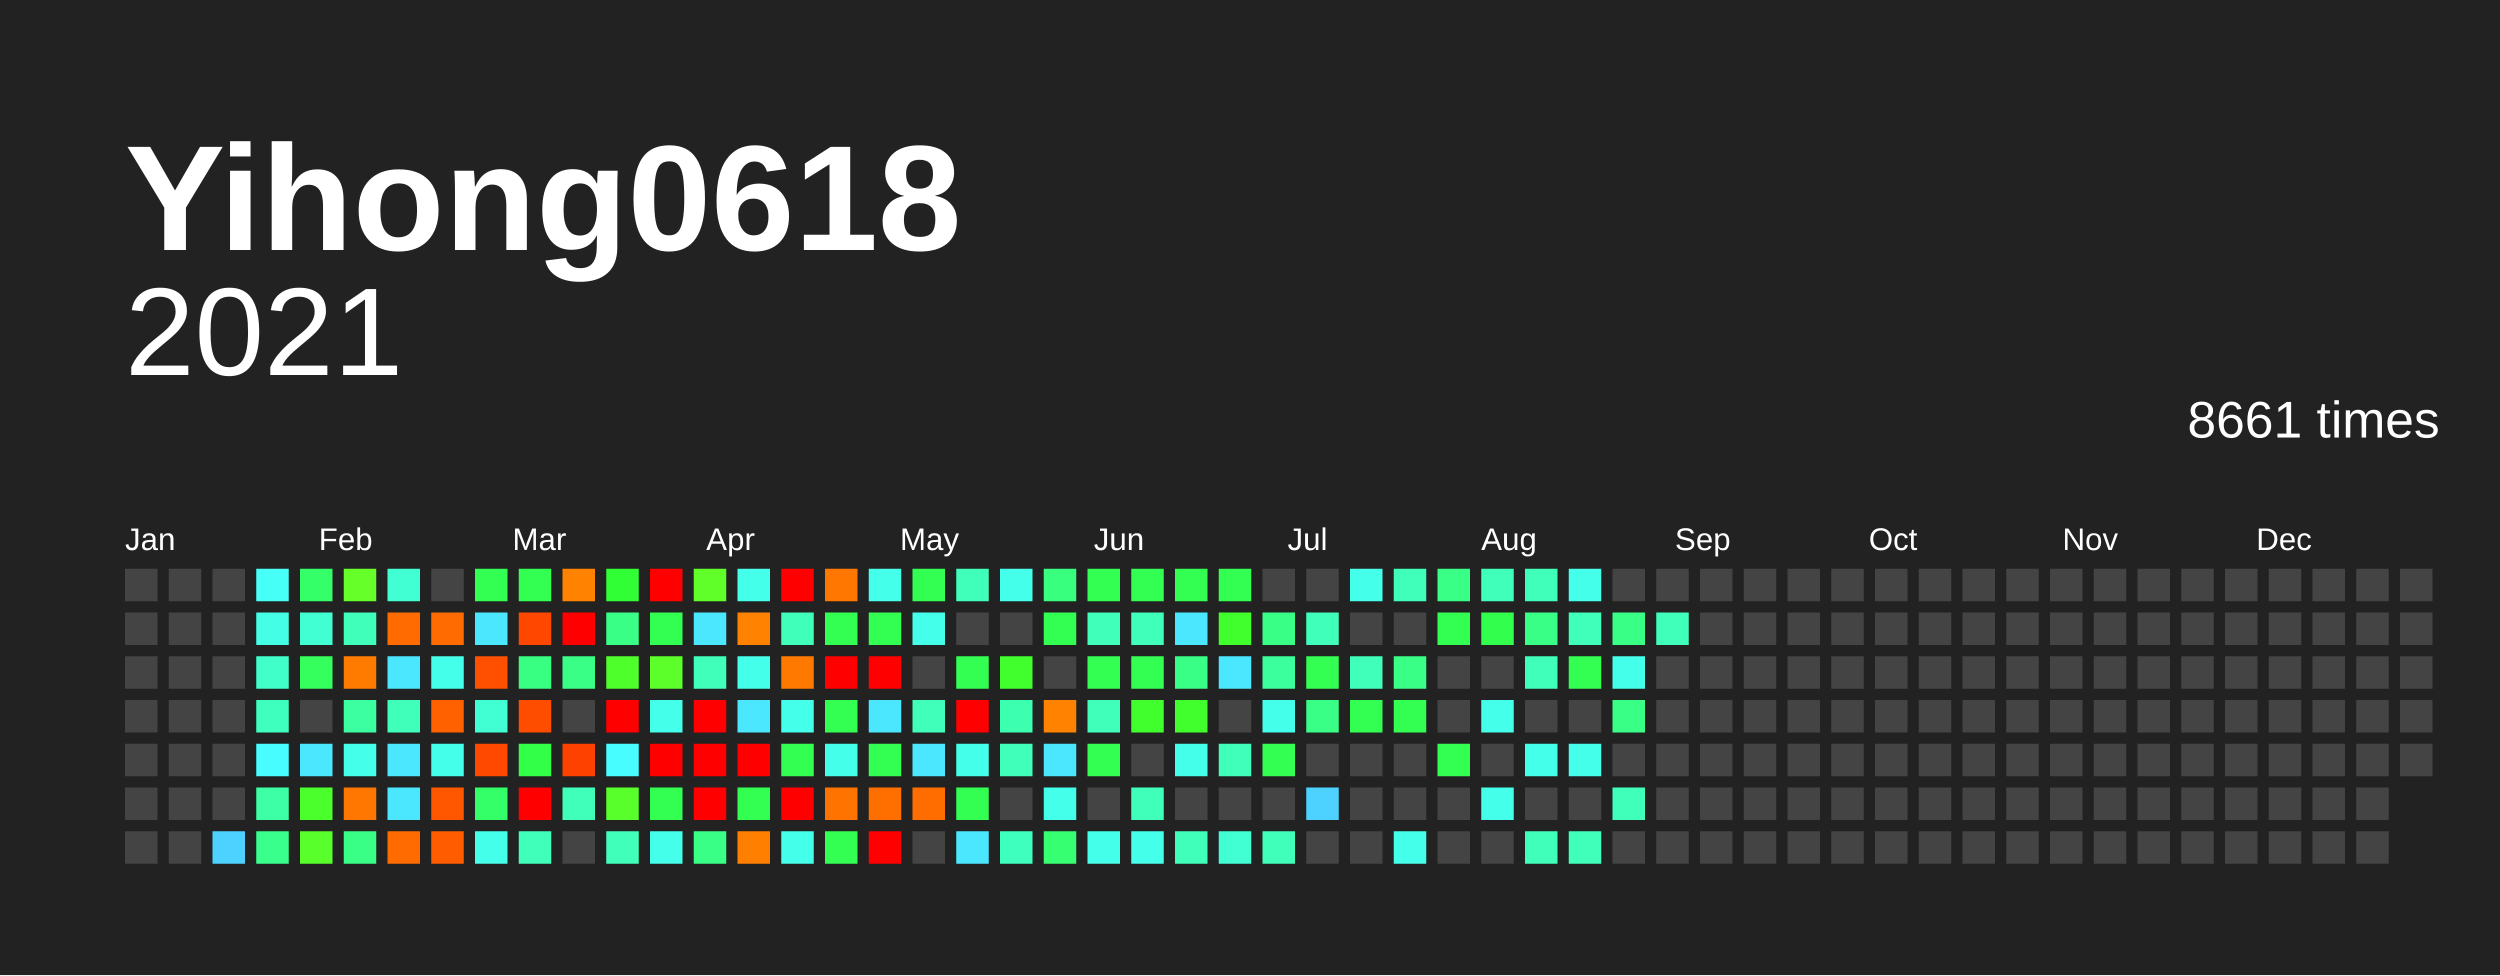
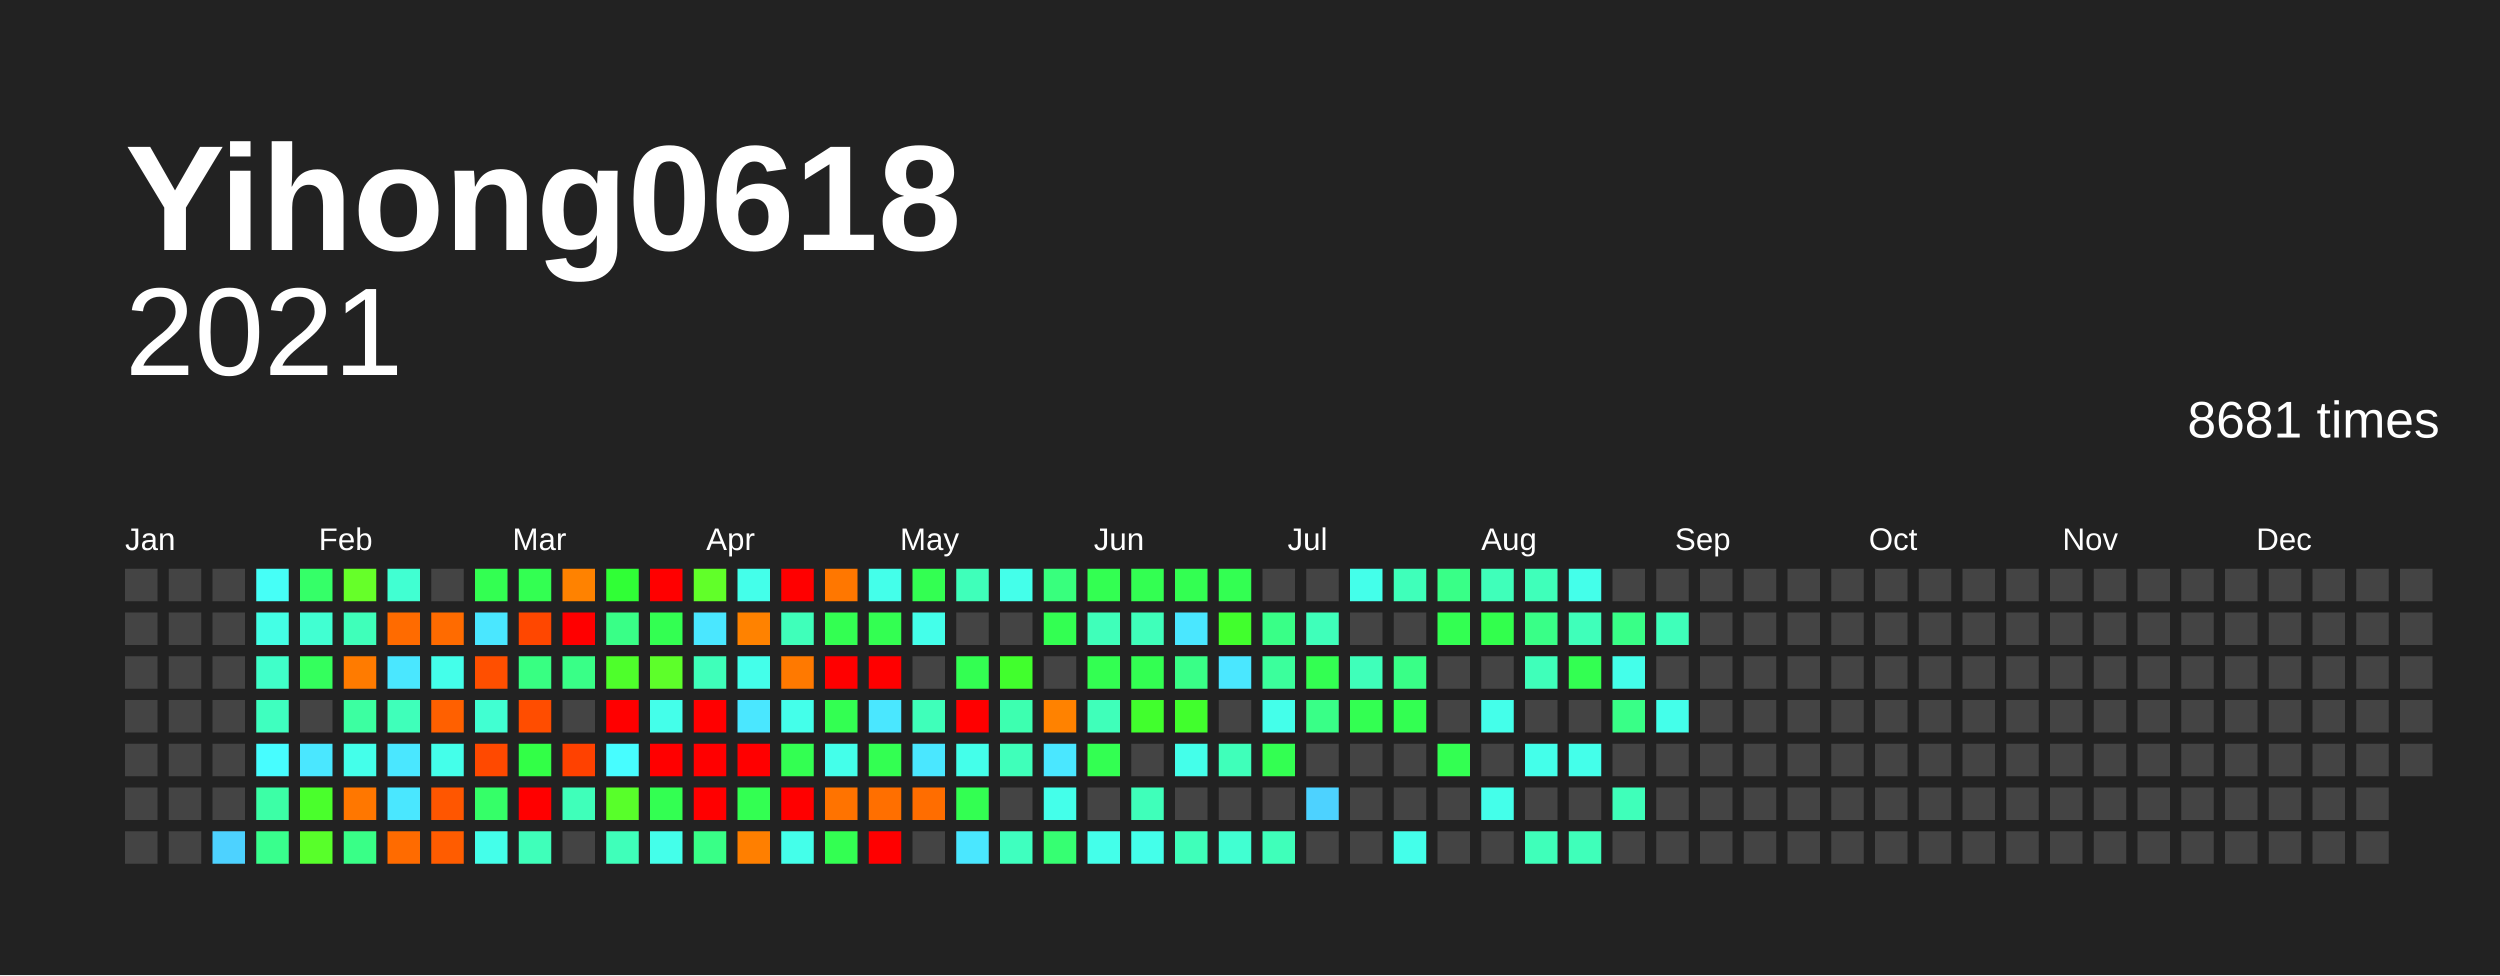
<svg xmlns="http://www.w3.org/2000/svg" baseProfile="full" height="78mm" version="1.1" viewBox="0,0,200,78" width="200mm">
  <defs />
  <rect fill="#222222" height="78" width="200" x="0" y="0" />
  <text fill="#FFFFFF" style="font-size:12px; font-family:Arial; font-weight:bold;" x="10" y="20">Yihong0618</text>
  <text alignment-baseline="hanging" fill="#FFFFFF" style="font-size:10.0px; font-family:Arial;" x="10" y="30">2021</text>
-   <text alignment-baseline="hanging" fill="#FFFFFF" style="font-size:4.125px; font-family:Arial;" x="175" y="35">8661 times</text>
+   <text alignment-baseline="hanging" fill="#FFFFFF" style="font-size:4.125px; font-family:Arial;" x="175" y="35">8681 times</text>
  <text fill="#FFFFFF" style="font-size:2.5px; font-family:Arial" x="10.0" y="44">Jan</text>
  <text fill="#FFFFFF" style="font-size:2.5px; font-family:Arial" x="25.5" y="44">Feb</text>
  <text fill="#FFFFFF" style="font-size:2.5px; font-family:Arial" x="41.0" y="44">Mar</text>
  <text fill="#FFFFFF" style="font-size:2.5px; font-family:Arial" x="56.5" y="44">Apr</text>
  <text fill="#FFFFFF" style="font-size:2.5px; font-family:Arial" x="72.0" y="44">May</text>
  <text fill="#FFFFFF" style="font-size:2.5px; font-family:Arial" x="87.5" y="44">Jun</text>
  <text fill="#FFFFFF" style="font-size:2.5px; font-family:Arial" x="103.0" y="44">Jul</text>
  <text fill="#FFFFFF" style="font-size:2.5px; font-family:Arial" x="118.5" y="44">Aug</text>
  <text fill="#FFFFFF" style="font-size:2.5px; font-family:Arial" x="134.0" y="44">Sep</text>
  <text fill="#FFFFFF" style="font-size:2.5px; font-family:Arial" x="149.5" y="44">Oct</text>
  <text fill="#FFFFFF" style="font-size:2.5px; font-family:Arial" x="165.0" y="44">Nov</text>
  <text fill="#FFFFFF" style="font-size:2.5px; font-family:Arial" x="180.5" y="44">Dec</text>
  <rect fill="#444444" height="2.6" width="2.6" x="10.0" y="45.5" />
  <rect fill="#444444" height="2.6" width="2.6" x="10.0" y="49.0" />
  <rect fill="#444444" height="2.6" width="2.6" x="10.0" y="52.5" />
  <rect fill="#444444" height="2.6" width="2.6" x="10.0" y="56.0" />
  <rect fill="#444444" height="2.6" width="2.6" x="10.0" y="59.5" />
  <rect fill="#444444" height="2.6" width="2.6" x="10.0" y="63.0" />
  <rect fill="#444444" height="2.6" width="2.6" x="10.0" y="66.5" />
  <rect fill="#444444" height="2.6" width="2.6" x="13.5" y="45.5" />
  <rect fill="#444444" height="2.6" width="2.6" x="13.5" y="49.0" />
  <rect fill="#444444" height="2.6" width="2.6" x="13.5" y="52.5" />
  <rect fill="#444444" height="2.6" width="2.6" x="13.5" y="56.0" />
  <rect fill="#444444" height="2.6" width="2.6" x="13.5" y="59.5" />
  <rect fill="#444444" height="2.6" width="2.6" x="13.5" y="63.0" />
  <rect fill="#444444" height="2.6" width="2.6" x="13.5" y="66.5" />
  <rect fill="#444444" height="2.6" width="2.6" x="17.0" y="45.5" />
  <rect fill="#444444" height="2.6" width="2.6" x="17.0" y="49.0" />
  <rect fill="#444444" height="2.6" width="2.6" x="17.0" y="52.5" />
  <rect fill="#444444" height="2.6" width="2.6" x="17.0" y="56.0" />
  <rect fill="#444444" height="2.6" width="2.6" x="17.0" y="59.5" />
  <rect fill="#444444" height="2.6" width="2.6" x="17.0" y="63.0" />
  <rect fill="#4dd2ff" height="2.6" width="2.6" x="17.0" y="66.5" />
  <rect fill="#46fff7" height="2.6" width="2.6" x="20.5" y="45.5" />
  <rect fill="#44ffe5" height="2.6" width="2.6" x="20.5" y="49.0" />
  <rect fill="#40ffc9" height="2.6" width="2.6" x="20.5" y="52.5" />
  <rect fill="#3fffbf" height="2.6" width="2.6" x="20.5" y="56.0" />
  <rect fill="#47fdff" height="2.6" width="2.6" x="20.5" y="59.5" />
  <rect fill="#3cffa6" height="2.6" width="2.6" x="20.5" y="63.0" />
  <rect fill="#39ff8d" height="2.6" width="2.6" x="20.5" y="66.5" />
  <rect fill="#35ff68" height="2.6" width="2.6" x="24.0" y="45.5" />
  <rect fill="#41ffd2" height="2.6" width="2.6" x="24.0" y="49.0" />
  <rect fill="#34ff5d" height="2.6" width="2.6" x="24.0" y="52.5" />
  <rect fill="#444444" height="2.6" width="2.6" x="24.0" y="56.0" />
  <rect fill="#4ae7ff" height="2.6" width="2.6" x="24.0" y="59.5" />
  <rect fill="#4aff2c" height="2.6" width="2.6" x="24.0" y="63.0" />
  <rect fill="#58ff2a" height="2.6" width="2.6" x="24.0" y="66.5" />
  <rect fill="#66ff29" height="2.6" width="2.6" x="27.5" y="45.5" />
  <rect fill="#3fffba" height="2.6" width="2.6" x="27.5" y="49.0" />
  <rect fill="#ff7b00" height="2.6" width="2.6" x="27.5" y="52.5" />
  <rect fill="#3cffa1" height="2.6" width="2.6" x="27.5" y="56.0" />
  <rect fill="#44ffea" height="2.6" width="2.6" x="27.5" y="59.5" />
  <rect fill="#ff7700" height="2.6" width="2.6" x="27.5" y="63.0" />
  <rect fill="#39ff87" height="2.6" width="2.6" x="27.5" y="66.5" />
  <rect fill="#41ffd2" height="2.6" width="2.6" x="31.0" y="45.5" />
  <rect fill="#ff6b00" height="2.6" width="2.6" x="31.0" y="49.0" />
  <rect fill="#4ae7ff" height="2.6" width="2.6" x="31.0" y="52.5" />
  <rect fill="#3fffba" height="2.6" width="2.6" x="31.0" y="56.0" />
  <rect fill="#4ae7ff" height="2.6" width="2.6" x="31.0" y="59.5" />
  <rect fill="#4ae7ff" height="2.6" width="2.6" x="31.0" y="63.0" />
  <rect fill="#ff6b00" height="2.6" width="2.6" x="31.0" y="66.5" />
  <rect fill="#444444" height="2.6" width="2.6" x="34.5" y="45.5" />
  <rect fill="#ff6b00" height="2.6" width="2.6" x="34.5" y="49.0" />
  <rect fill="#44ffea" height="2.6" width="2.6" x="34.5" y="52.5" />
  <rect fill="#ff6000" height="2.6" width="2.6" x="34.5" y="56.0" />
  <rect fill="#44ffea" height="2.6" width="2.6" x="34.5" y="59.5" />
  <rect fill="#ff5600" height="2.6" width="2.6" x="34.5" y="63.0" />
  <rect fill="#ff5c00" height="2.6" width="2.6" x="34.5" y="66.5" />
  <rect fill="#33ff52" height="2.6" width="2.6" x="38.0" y="45.5" />
  <rect fill="#4ae7ff" height="2.6" width="2.6" x="38.0" y="49.0" />
  <rect fill="#ff4f00" height="2.6" width="2.6" x="38.0" y="52.5" />
  <rect fill="#41ffd2" height="2.6" width="2.6" x="38.0" y="56.0" />
  <rect fill="#ff4900" height="2.6" width="2.6" x="38.0" y="59.5" />
  <rect fill="#35ff68" height="2.6" width="2.6" x="38.0" y="63.0" />
  <rect fill="#44ffea" height="2.6" width="2.6" x="38.0" y="66.5" />
  <rect fill="#33ff52" height="2.6" width="2.6" x="41.5" y="45.5" />
  <rect fill="#ff4700" height="2.6" width="2.6" x="41.5" y="49.0" />
  <rect fill="#38ff82" height="2.6" width="2.6" x="41.5" y="52.5" />
  <rect fill="#ff4d00" height="2.6" width="2.6" x="41.5" y="56.0" />
  <rect fill="#32ff47" height="2.6" width="2.6" x="41.5" y="59.5" />
  <rect fill="red" height="2.6" width="2.6" x="41.5" y="63.0" />
  <rect fill="#3fffba" height="2.6" width="2.6" x="41.5" y="66.5" />
  <rect fill="#ff8200" height="2.6" width="2.6" x="45.0" y="45.5" />
  <rect fill="red" height="2.6" width="2.6" x="45.0" y="49.0" />
  <rect fill="#39ff87" height="2.6" width="2.6" x="45.0" y="52.5" />
  <rect fill="#444444" height="2.6" width="2.6" x="45.0" y="56.0" />
  <rect fill="#ff4100" height="2.6" width="2.6" x="45.0" y="59.5" />
  <rect fill="#3fffba" height="2.6" width="2.6" x="45.0" y="63.0" />
  <rect fill="#444444" height="2.6" width="2.6" x="45.0" y="66.5" />
  <rect fill="#30ff36" height="2.6" width="2.6" x="48.5" y="45.5" />
  <rect fill="#39ff87" height="2.6" width="2.6" x="48.5" y="49.0" />
  <rect fill="#4eff2b" height="2.6" width="2.6" x="48.5" y="52.5" />
  <rect fill="red" height="2.6" width="2.6" x="48.5" y="56.0" />
  <rect fill="#47fdff" height="2.6" width="2.6" x="48.5" y="59.5" />
  <rect fill="#58ff2a" height="2.6" width="2.6" x="48.5" y="63.0" />
  <rect fill="#3fffba" height="2.6" width="2.6" x="48.5" y="66.5" />
  <rect fill="red" height="2.6" width="2.6" x="52.0" y="45.5" />
  <rect fill="#33ff52" height="2.6" width="2.6" x="52.0" y="49.0" />
  <rect fill="#5dff2a" height="2.6" width="2.6" x="52.0" y="52.5" />
  <rect fill="#44ffea" height="2.6" width="2.6" x="52.0" y="56.0" />
  <rect fill="red" height="2.6" width="2.6" x="52.0" y="59.5" />
  <rect fill="#33ff52" height="2.6" width="2.6" x="52.0" y="63.0" />
  <rect fill="#44ffea" height="2.6" width="2.6" x="52.0" y="66.5" />
  <rect fill="#61ff29" height="2.6" width="2.6" x="55.5" y="45.5" />
  <rect fill="#4ae7ff" height="2.6" width="2.6" x="55.5" y="49.0" />
  <rect fill="#3fffba" height="2.6" width="2.6" x="55.5" y="52.5" />
  <rect fill="red" height="2.6" width="2.6" x="55.5" y="56.0" />
  <rect fill="red" height="2.6" width="2.6" x="55.5" y="59.5" />
  <rect fill="red" height="2.6" width="2.6" x="55.5" y="63.0" />
  <rect fill="#39ff87" height="2.6" width="2.6" x="55.5" y="66.5" />
  <rect fill="#44ffea" height="2.6" width="2.6" x="59.0" y="45.5" />
  <rect fill="#ff8200" height="2.6" width="2.6" x="59.0" y="49.0" />
  <rect fill="#44ffea" height="2.6" width="2.6" x="59.0" y="52.5" />
  <rect fill="#4ae7ff" height="2.6" width="2.6" x="59.0" y="56.0" />
  <rect fill="red" height="2.6" width="2.6" x="59.0" y="59.5" />
  <rect fill="#33ff52" height="2.6" width="2.6" x="59.0" y="63.0" />
  <rect fill="#ff7f00" height="2.6" width="2.6" x="59.0" y="66.5" />
  <rect fill="red" height="2.6" width="2.6" x="62.5" y="45.5" />
  <rect fill="#3fffba" height="2.6" width="2.6" x="62.5" y="49.0" />
  <rect fill="#ff7900" height="2.6" width="2.6" x="62.5" y="52.5" />
  <rect fill="#44ffea" height="2.6" width="2.6" x="62.5" y="56.0" />
  <rect fill="#33ff52" height="2.6" width="2.6" x="62.5" y="59.5" />
  <rect fill="red" height="2.6" width="2.6" x="62.5" y="63.0" />
  <rect fill="#44ffea" height="2.6" width="2.6" x="62.5" y="66.5" />
  <rect fill="#ff7700" height="2.6" width="2.6" x="66.0" y="45.5" />
  <rect fill="#33ff52" height="2.6" width="2.6" x="66.0" y="49.0" />
  <rect fill="red" height="2.6" width="2.6" x="66.0" y="52.5" />
  <rect fill="#33ff52" height="2.6" width="2.6" x="66.0" y="56.0" />
  <rect fill="#44ffea" height="2.6" width="2.6" x="66.0" y="59.5" />
  <rect fill="#ff7300" height="2.6" width="2.6" x="66.0" y="63.0" />
  <rect fill="#33ff52" height="2.6" width="2.6" x="66.0" y="66.5" />
  <rect fill="#44ffea" height="2.6" width="2.6" x="69.5" y="45.5" />
  <rect fill="#33ff52" height="2.6" width="2.6" x="69.5" y="49.0" />
  <rect fill="red" height="2.6" width="2.6" x="69.5" y="52.5" />
  <rect fill="#4ae7ff" height="2.6" width="2.6" x="69.5" y="56.0" />
  <rect fill="#33ff52" height="2.6" width="2.6" x="69.5" y="59.5" />
  <rect fill="#ff6f00" height="2.6" width="2.6" x="69.5" y="63.0" />
  <rect fill="red" height="2.6" width="2.6" x="69.5" y="66.5" />
  <rect fill="#33ff52" height="2.6" width="2.6" x="73.0" y="45.5" />
  <rect fill="#44ffea" height="2.6" width="2.6" x="73.0" y="49.0" />
  <rect fill="#444444" height="2.6" width="2.6" x="73.0" y="52.5" />
  <rect fill="#3fffba" height="2.6" width="2.6" x="73.0" y="56.0" />
  <rect fill="#4ae7ff" height="2.6" width="2.6" x="73.0" y="59.5" />
  <rect fill="#ff6d00" height="2.6" width="2.6" x="73.0" y="63.0" />
  <rect fill="#444444" height="2.6" width="2.6" x="73.0" y="66.5" />
  <rect fill="#3fffba" height="2.6" width="2.6" x="76.5" y="45.5" />
  <rect fill="#444444" height="2.6" width="2.6" x="76.5" y="49.0" />
  <rect fill="#33ff52" height="2.6" width="2.6" x="76.5" y="52.5" />
  <rect fill="red" height="2.6" width="2.6" x="76.5" y="56.0" />
  <rect fill="#44ffea" height="2.6" width="2.6" x="76.5" y="59.5" />
  <rect fill="#33ff52" height="2.6" width="2.6" x="76.5" y="63.0" />
  <rect fill="#4ae7ff" height="2.6" width="2.6" x="76.5" y="66.5" />
  <rect fill="#44ffea" height="2.6" width="2.6" x="80.0" y="45.5" />
  <rect fill="#444444" height="2.6" width="2.6" x="80.0" y="49.0" />
  <rect fill="#41ff2d" height="2.6" width="2.6" x="80.0" y="52.5" />
  <rect fill="#3dffb0" height="2.6" width="2.6" x="80.0" y="56.0" />
  <rect fill="#3fffba" height="2.6" width="2.6" x="80.0" y="59.5" />
  <rect fill="#444444" height="2.6" width="2.6" x="80.0" y="63.0" />
  <rect fill="#3fffbf" height="2.6" width="2.6" x="80.0" y="66.5" />
  <rect fill="#38ff7d" height="2.6" width="2.6" x="83.5" y="45.5" />
  <rect fill="#33ff52" height="2.6" width="2.6" x="83.5" y="49.0" />
  <rect fill="#444444" height="2.6" width="2.6" x="83.5" y="52.5" />
  <rect fill="#ff8200" height="2.6" width="2.6" x="83.5" y="56.0" />
  <rect fill="#4ae7ff" height="2.6" width="2.6" x="83.5" y="59.5" />
  <rect fill="#44ffea" height="2.6" width="2.6" x="83.5" y="63.0" />
  <rect fill="#36ff72" height="2.6" width="2.6" x="83.5" y="66.5" />
  <rect fill="#33ff52" height="2.6" width="2.6" x="87.0" y="45.5" />
  <rect fill="#3fffba" height="2.6" width="2.6" x="87.0" y="49.0" />
  <rect fill="#33ff52" height="2.6" width="2.6" x="87.0" y="52.5" />
  <rect fill="#3fffba" height="2.6" width="2.6" x="87.0" y="56.0" />
  <rect fill="#33ff52" height="2.6" width="2.6" x="87.0" y="59.5" />
  <rect fill="#444444" height="2.6" width="2.6" x="87.0" y="63.0" />
  <rect fill="#44ffea" height="2.6" width="2.6" x="87.0" y="66.5" />
  <rect fill="#33ff52" height="2.6" width="2.6" x="90.5" y="45.5" />
  <rect fill="#3fffba" height="2.6" width="2.6" x="90.5" y="49.0" />
  <rect fill="#33ff52" height="2.6" width="2.6" x="90.5" y="52.5" />
  <rect fill="#41ff2d" height="2.6" width="2.6" x="90.5" y="56.0" />
  <rect fill="#444444" height="2.6" width="2.6" x="90.5" y="59.5" />
  <rect fill="#3fffba" height="2.6" width="2.6" x="90.5" y="63.0" />
  <rect fill="#44ffea" height="2.6" width="2.6" x="90.5" y="66.5" />
  <rect fill="#33ff52" height="2.6" width="2.6" x="94.0" y="45.5" />
  <rect fill="#4ae7ff" height="2.6" width="2.6" x="94.0" y="49.0" />
  <rect fill="#39ff87" height="2.6" width="2.6" x="94.0" y="52.5" />
  <rect fill="#41ff2d" height="2.6" width="2.6" x="94.0" y="56.0" />
  <rect fill="#44ffea" height="2.6" width="2.6" x="94.0" y="59.5" />
  <rect fill="#444444" height="2.6" width="2.6" x="94.0" y="63.0" />
  <rect fill="#3fffba" height="2.6" width="2.6" x="94.0" y="66.5" />
  <rect fill="#33ff52" height="2.6" width="2.6" x="97.5" y="45.5" />
  <rect fill="#41ff2d" height="2.6" width="2.6" x="97.5" y="49.0" />
  <rect fill="#4ae7ff" height="2.6" width="2.6" x="97.5" y="52.5" />
  <rect fill="#444444" height="2.6" width="2.6" x="97.5" y="56.0" />
  <rect fill="#3fffba" height="2.6" width="2.6" x="97.5" y="59.5" />
  <rect fill="#444444" height="2.6" width="2.6" x="97.5" y="63.0" />
  <rect fill="#41ffd2" height="2.6" width="2.6" x="97.5" y="66.5" />
  <rect fill="#444444" height="2.6" width="2.6" x="101.0" y="45.5" />
  <rect fill="#39ff87" height="2.6" width="2.6" x="101.0" y="49.0" />
  <rect fill="#3bff9c" height="2.6" width="2.6" x="101.0" y="52.5" />
  <rect fill="#44ffea" height="2.6" width="2.6" x="101.0" y="56.0" />
  <rect fill="#33ff52" height="2.6" width="2.6" x="101.0" y="59.5" />
  <rect fill="#444444" height="2.6" width="2.6" x="101.0" y="63.0" />
  <rect fill="#3fffba" height="2.6" width="2.6" x="101.0" y="66.5" />
  <rect fill="#444444" height="2.6" width="2.6" x="104.5" y="45.5" />
  <rect fill="#3fffba" height="2.6" width="2.6" x="104.5" y="49.0" />
  <rect fill="#33ff52" height="2.6" width="2.6" x="104.5" y="52.5" />
  <rect fill="#39ff87" height="2.6" width="2.6" x="104.5" y="56.0" />
  <rect fill="#444444" height="2.6" width="2.6" x="104.5" y="59.5" />
  <rect fill="#4dd2ff" height="2.6" width="2.6" x="104.5" y="63.0" />
  <rect fill="#444444" height="2.6" width="2.6" x="104.5" y="66.5" />
  <rect fill="#44ffea" height="2.6" width="2.6" x="108.0" y="45.5" />
  <rect fill="#444444" height="2.6" width="2.6" x="108.0" y="49.0" />
  <rect fill="#3fffba" height="2.6" width="2.6" x="108.0" y="52.5" />
  <rect fill="#33ff52" height="2.6" width="2.6" x="108.0" y="56.0" />
  <rect fill="#444444" height="2.6" width="2.6" x="108.0" y="59.5" />
  <rect fill="#444444" height="2.6" width="2.6" x="108.0" y="63.0" />
  <rect fill="#444444" height="2.6" width="2.6" x="108.0" y="66.5" />
  <rect fill="#3fffba" height="2.6" width="2.6" x="111.5" y="45.5" />
  <rect fill="#444444" height="2.6" width="2.6" x="111.5" y="49.0" />
  <rect fill="#39ff87" height="2.6" width="2.6" x="111.5" y="52.5" />
  <rect fill="#33ff52" height="2.6" width="2.6" x="111.5" y="56.0" />
  <rect fill="#444444" height="2.6" width="2.6" x="111.5" y="59.5" />
  <rect fill="#444444" height="2.6" width="2.6" x="111.5" y="63.0" />
  <rect fill="#44ffea" height="2.6" width="2.6" x="111.5" y="66.5" />
  <rect fill="#39ff87" height="2.6" width="2.6" x="115.0" y="45.5" />
  <rect fill="#33ff52" height="2.6" width="2.6" x="115.0" y="49.0" />
  <rect fill="#444444" height="2.6" width="2.6" x="115.0" y="52.5" />
  <rect fill="#444444" height="2.6" width="2.6" x="115.0" y="56.0" />
  <rect fill="#33ff52" height="2.6" width="2.6" x="115.0" y="59.5" />
  <rect fill="#444444" height="2.6" width="2.6" x="115.0" y="63.0" />
  <rect fill="#444444" height="2.6" width="2.6" x="115.0" y="66.5" />
  <rect fill="#3fffba" height="2.6" width="2.6" x="118.5" y="45.5" />
  <rect fill="#32ff4d" height="2.6" width="2.6" x="118.5" y="49.0" />
  <rect fill="#444444" height="2.6" width="2.6" x="118.5" y="52.5" />
  <rect fill="#44ffea" height="2.6" width="2.6" x="118.5" y="56.0" />
  <rect fill="#444444" height="2.6" width="2.6" x="118.5" y="59.5" />
  <rect fill="#44ffea" height="2.6" width="2.6" x="118.5" y="63.0" />
  <rect fill="#444444" height="2.6" width="2.6" x="118.5" y="66.5" />
  <rect fill="#3fffba" height="2.6" width="2.6" x="122.0" y="45.5" />
  <rect fill="#39ff87" height="2.6" width="2.6" x="122.0" y="49.0" />
  <rect fill="#3fffba" height="2.6" width="2.6" x="122.0" y="52.5" />
  <rect fill="#444444" height="2.6" width="2.6" x="122.0" y="56.0" />
  <rect fill="#44ffea" height="2.6" width="2.6" x="122.0" y="59.5" />
  <rect fill="#444444" height="2.6" width="2.6" x="122.0" y="63.0" />
  <rect fill="#3fffba" height="2.6" width="2.6" x="122.0" y="66.5" />
  <rect fill="#44ffea" height="2.6" width="2.6" x="125.5" y="45.5" />
  <rect fill="#3fffba" height="2.6" width="2.6" x="125.5" y="49.0" />
  <rect fill="#33ff52" height="2.6" width="2.6" x="125.5" y="52.5" />
  <rect fill="#444444" height="2.6" width="2.6" x="125.5" y="56.0" />
  <rect fill="#44ffea" height="2.6" width="2.6" x="125.5" y="59.5" />
  <rect fill="#444444" height="2.6" width="2.6" x="125.5" y="63.0" />
  <rect fill="#3fffba" height="2.6" width="2.6" x="125.5" y="66.5" />
  <rect fill="#444444" height="2.6" width="2.6" x="129.0" y="45.5" />
  <rect fill="#39ff87" height="2.6" width="2.6" x="129.0" y="49.0" />
  <rect fill="#44ffea" height="2.6" width="2.6" x="129.0" y="52.5" />
  <rect fill="#39ff87" height="2.6" width="2.6" x="129.0" y="56.0" />
  <rect fill="#444444" height="2.6" width="2.6" x="129.0" y="59.5" />
  <rect fill="#3fffba" height="2.6" width="2.6" x="129.0" y="63.0" />
  <rect fill="#444444" height="2.6" width="2.6" x="129.0" y="66.5" />
  <rect fill="#444444" height="2.6" width="2.6" x="132.5" y="45.5" />
  <rect fill="#3fffba" height="2.6" width="2.6" x="132.5" y="49.0" />
  <rect fill="#444444" height="2.6" width="2.6" x="132.5" y="52.5" />
-   <rect fill="#444444" height="2.6" width="2.6" x="132.5" y="56.0" />
+   <rect fill="#44ffea" height="2.6" width="2.6" x="132.5" y="56.0" />
  <rect fill="#444444" height="2.6" width="2.6" x="132.5" y="59.5" />
  <rect fill="#444444" height="2.6" width="2.6" x="132.5" y="63.0" />
  <rect fill="#444444" height="2.6" width="2.6" x="132.5" y="66.5" />
  <rect fill="#444444" height="2.6" width="2.6" x="136.0" y="45.5" />
  <rect fill="#444444" height="2.6" width="2.6" x="136.0" y="49.0" />
  <rect fill="#444444" height="2.6" width="2.6" x="136.0" y="52.5" />
  <rect fill="#444444" height="2.6" width="2.6" x="136.0" y="56.0" />
  <rect fill="#444444" height="2.6" width="2.6" x="136.0" y="59.5" />
  <rect fill="#444444" height="2.6" width="2.6" x="136.0" y="63.0" />
  <rect fill="#444444" height="2.6" width="2.6" x="136.0" y="66.5" />
  <rect fill="#444444" height="2.6" width="2.6" x="139.5" y="45.5" />
  <rect fill="#444444" height="2.6" width="2.6" x="139.5" y="49.0" />
  <rect fill="#444444" height="2.6" width="2.6" x="139.5" y="52.5" />
  <rect fill="#444444" height="2.6" width="2.6" x="139.5" y="56.0" />
  <rect fill="#444444" height="2.6" width="2.6" x="139.5" y="59.5" />
  <rect fill="#444444" height="2.6" width="2.6" x="139.5" y="63.0" />
  <rect fill="#444444" height="2.6" width="2.6" x="139.5" y="66.5" />
  <rect fill="#444444" height="2.6" width="2.6" x="143.0" y="45.5" />
  <rect fill="#444444" height="2.6" width="2.6" x="143.0" y="49.0" />
  <rect fill="#444444" height="2.6" width="2.6" x="143.0" y="52.5" />
  <rect fill="#444444" height="2.6" width="2.6" x="143.0" y="56.0" />
  <rect fill="#444444" height="2.6" width="2.6" x="143.0" y="59.5" />
  <rect fill="#444444" height="2.6" width="2.6" x="143.0" y="63.0" />
  <rect fill="#444444" height="2.6" width="2.6" x="143.0" y="66.5" />
  <rect fill="#444444" height="2.6" width="2.6" x="146.5" y="45.5" />
  <rect fill="#444444" height="2.6" width="2.6" x="146.5" y="49.0" />
  <rect fill="#444444" height="2.6" width="2.6" x="146.5" y="52.5" />
  <rect fill="#444444" height="2.6" width="2.6" x="146.5" y="56.0" />
  <rect fill="#444444" height="2.6" width="2.6" x="146.5" y="59.5" />
  <rect fill="#444444" height="2.6" width="2.6" x="146.5" y="63.0" />
  <rect fill="#444444" height="2.6" width="2.6" x="146.5" y="66.5" />
  <rect fill="#444444" height="2.6" width="2.6" x="150.0" y="45.5" />
  <rect fill="#444444" height="2.6" width="2.6" x="150.0" y="49.0" />
  <rect fill="#444444" height="2.6" width="2.6" x="150.0" y="52.5" />
  <rect fill="#444444" height="2.6" width="2.6" x="150.0" y="56.0" />
  <rect fill="#444444" height="2.6" width="2.6" x="150.0" y="59.5" />
  <rect fill="#444444" height="2.6" width="2.6" x="150.0" y="63.0" />
  <rect fill="#444444" height="2.6" width="2.6" x="150.0" y="66.5" />
  <rect fill="#444444" height="2.6" width="2.6" x="153.5" y="45.5" />
  <rect fill="#444444" height="2.6" width="2.6" x="153.5" y="49.0" />
  <rect fill="#444444" height="2.6" width="2.6" x="153.5" y="52.5" />
  <rect fill="#444444" height="2.6" width="2.6" x="153.5" y="56.0" />
  <rect fill="#444444" height="2.6" width="2.6" x="153.5" y="59.5" />
  <rect fill="#444444" height="2.6" width="2.6" x="153.5" y="63.0" />
  <rect fill="#444444" height="2.6" width="2.6" x="153.5" y="66.5" />
  <rect fill="#444444" height="2.6" width="2.6" x="157.0" y="45.5" />
  <rect fill="#444444" height="2.6" width="2.6" x="157.0" y="49.0" />
  <rect fill="#444444" height="2.6" width="2.6" x="157.0" y="52.5" />
  <rect fill="#444444" height="2.6" width="2.6" x="157.0" y="56.0" />
  <rect fill="#444444" height="2.6" width="2.6" x="157.0" y="59.5" />
  <rect fill="#444444" height="2.6" width="2.6" x="157.0" y="63.0" />
  <rect fill="#444444" height="2.6" width="2.6" x="157.0" y="66.5" />
  <rect fill="#444444" height="2.6" width="2.6" x="160.5" y="45.5" />
  <rect fill="#444444" height="2.6" width="2.6" x="160.5" y="49.0" />
  <rect fill="#444444" height="2.6" width="2.6" x="160.5" y="52.5" />
  <rect fill="#444444" height="2.6" width="2.6" x="160.5" y="56.0" />
  <rect fill="#444444" height="2.6" width="2.6" x="160.5" y="59.5" />
  <rect fill="#444444" height="2.6" width="2.6" x="160.5" y="63.0" />
  <rect fill="#444444" height="2.6" width="2.6" x="160.5" y="66.5" />
  <rect fill="#444444" height="2.6" width="2.6" x="164.0" y="45.5" />
  <rect fill="#444444" height="2.6" width="2.6" x="164.0" y="49.0" />
  <rect fill="#444444" height="2.6" width="2.6" x="164.0" y="52.5" />
  <rect fill="#444444" height="2.6" width="2.6" x="164.0" y="56.0" />
  <rect fill="#444444" height="2.6" width="2.6" x="164.0" y="59.5" />
  <rect fill="#444444" height="2.6" width="2.6" x="164.0" y="63.0" />
  <rect fill="#444444" height="2.6" width="2.6" x="164.0" y="66.5" />
  <rect fill="#444444" height="2.6" width="2.6" x="167.5" y="45.5" />
  <rect fill="#444444" height="2.6" width="2.6" x="167.5" y="49.0" />
  <rect fill="#444444" height="2.6" width="2.6" x="167.5" y="52.5" />
  <rect fill="#444444" height="2.6" width="2.6" x="167.5" y="56.0" />
  <rect fill="#444444" height="2.6" width="2.6" x="167.5" y="59.5" />
  <rect fill="#444444" height="2.6" width="2.6" x="167.5" y="63.0" />
  <rect fill="#444444" height="2.6" width="2.6" x="167.5" y="66.5" />
  <rect fill="#444444" height="2.6" width="2.6" x="171.0" y="45.5" />
  <rect fill="#444444" height="2.6" width="2.6" x="171.0" y="49.0" />
  <rect fill="#444444" height="2.6" width="2.6" x="171.0" y="52.5" />
  <rect fill="#444444" height="2.6" width="2.6" x="171.0" y="56.0" />
  <rect fill="#444444" height="2.6" width="2.6" x="171.0" y="59.5" />
  <rect fill="#444444" height="2.6" width="2.6" x="171.0" y="63.0" />
  <rect fill="#444444" height="2.6" width="2.6" x="171.0" y="66.5" />
  <rect fill="#444444" height="2.6" width="2.6" x="174.5" y="45.5" />
  <rect fill="#444444" height="2.6" width="2.6" x="174.5" y="49.0" />
  <rect fill="#444444" height="2.6" width="2.6" x="174.5" y="52.5" />
  <rect fill="#444444" height="2.6" width="2.6" x="174.5" y="56.0" />
  <rect fill="#444444" height="2.6" width="2.6" x="174.5" y="59.5" />
  <rect fill="#444444" height="2.6" width="2.6" x="174.5" y="63.0" />
  <rect fill="#444444" height="2.6" width="2.6" x="174.5" y="66.5" />
  <rect fill="#444444" height="2.6" width="2.6" x="178.0" y="45.5" />
  <rect fill="#444444" height="2.6" width="2.6" x="178.0" y="49.0" />
  <rect fill="#444444" height="2.6" width="2.6" x="178.0" y="52.5" />
  <rect fill="#444444" height="2.6" width="2.6" x="178.0" y="56.0" />
  <rect fill="#444444" height="2.6" width="2.6" x="178.0" y="59.5" />
  <rect fill="#444444" height="2.6" width="2.6" x="178.0" y="63.0" />
  <rect fill="#444444" height="2.6" width="2.6" x="178.0" y="66.5" />
  <rect fill="#444444" height="2.6" width="2.6" x="181.5" y="45.5" />
  <rect fill="#444444" height="2.6" width="2.6" x="181.5" y="49.0" />
  <rect fill="#444444" height="2.6" width="2.6" x="181.5" y="52.5" />
  <rect fill="#444444" height="2.6" width="2.6" x="181.5" y="56.0" />
  <rect fill="#444444" height="2.6" width="2.6" x="181.5" y="59.5" />
  <rect fill="#444444" height="2.6" width="2.6" x="181.5" y="63.0" />
  <rect fill="#444444" height="2.6" width="2.6" x="181.5" y="66.5" />
  <rect fill="#444444" height="2.6" width="2.6" x="185.0" y="45.5" />
  <rect fill="#444444" height="2.6" width="2.6" x="185.0" y="49.0" />
  <rect fill="#444444" height="2.6" width="2.6" x="185.0" y="52.5" />
  <rect fill="#444444" height="2.6" width="2.6" x="185.0" y="56.0" />
  <rect fill="#444444" height="2.6" width="2.6" x="185.0" y="59.5" />
  <rect fill="#444444" height="2.6" width="2.6" x="185.0" y="63.0" />
  <rect fill="#444444" height="2.6" width="2.6" x="185.0" y="66.5" />
  <rect fill="#444444" height="2.6" width="2.6" x="188.5" y="45.5" />
  <rect fill="#444444" height="2.6" width="2.6" x="188.5" y="49.0" />
  <rect fill="#444444" height="2.6" width="2.6" x="188.5" y="52.5" />
  <rect fill="#444444" height="2.6" width="2.6" x="188.5" y="56.0" />
  <rect fill="#444444" height="2.6" width="2.6" x="188.5" y="59.5" />
  <rect fill="#444444" height="2.6" width="2.6" x="188.5" y="63.0" />
  <rect fill="#444444" height="2.6" width="2.6" x="188.5" y="66.5" />
  <rect fill="#444444" height="2.6" width="2.6" x="192.0" y="45.5" />
  <rect fill="#444444" height="2.6" width="2.6" x="192.0" y="49.0" />
  <rect fill="#444444" height="2.6" width="2.6" x="192.0" y="52.5" />
  <rect fill="#444444" height="2.6" width="2.6" x="192.0" y="56.0" />
  <rect fill="#444444" height="2.6" width="2.6" x="192.0" y="59.5" />
</svg>
